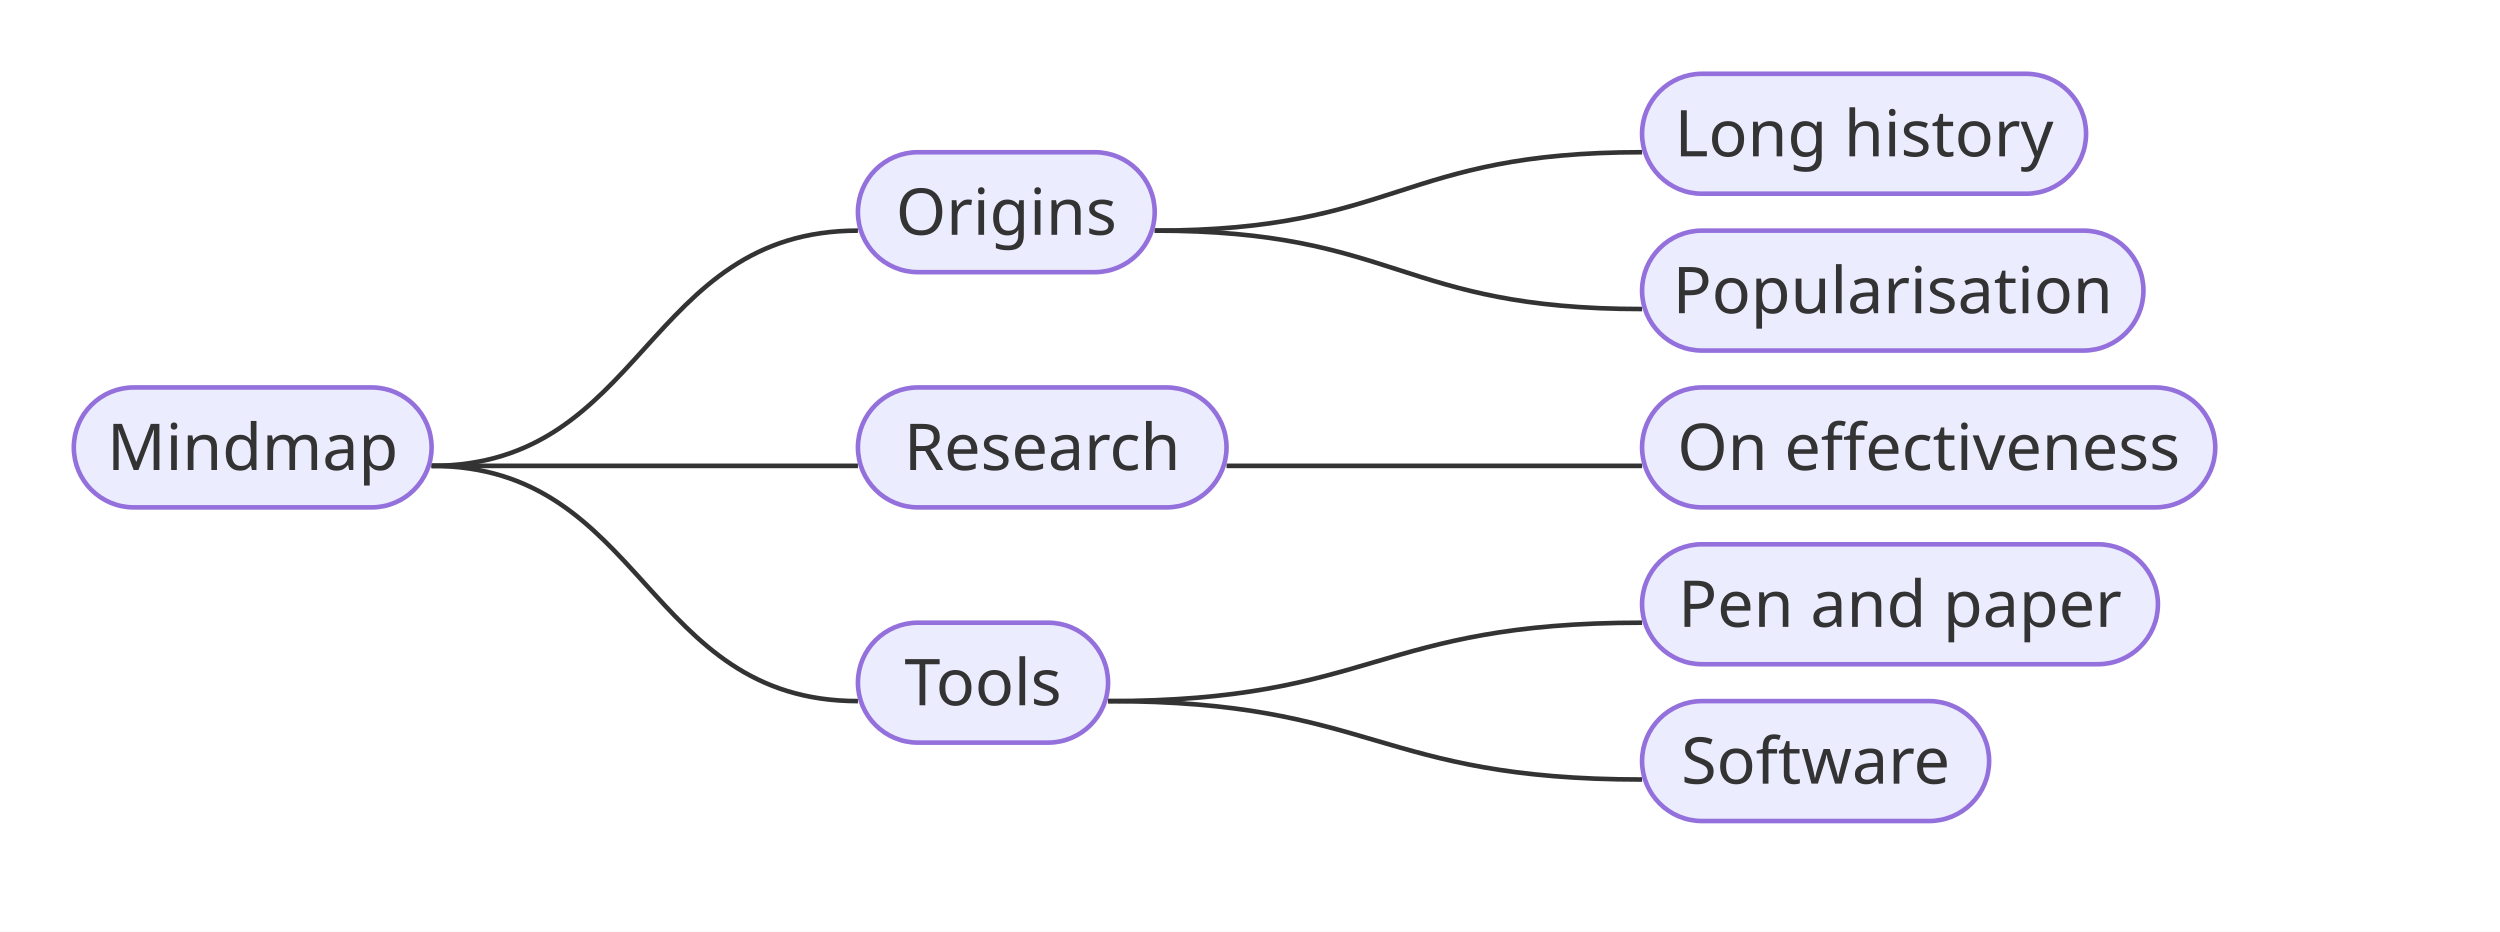
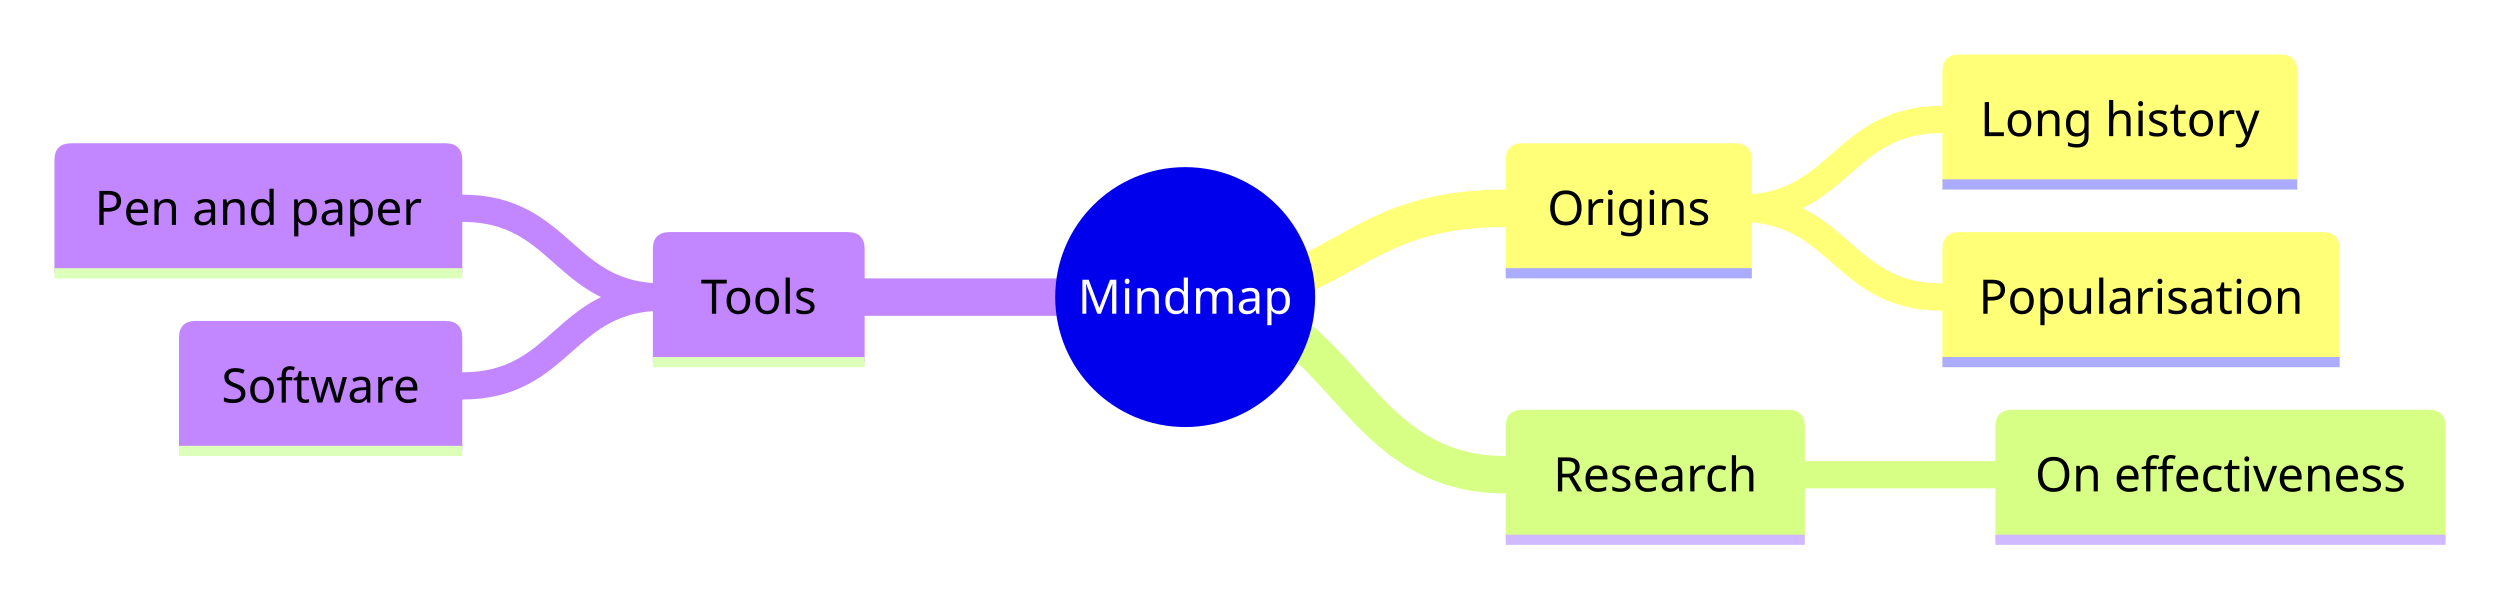
- <svg xmlns="http://www.w3.org/2000/svg" role="img" width="542" height="202" viewBox="0 0 542 202" font-family="sans-serif" font-size="14">
+ <svg xmlns="http://www.w3.org/2000/svg" role="img" width="734.62" height="176.6" viewBox="0 0 734.62 176.6" font-family="sans-serif" font-size="14">
  <rect width="100%" height="100%" fill="#ffffff" />
-   <path d="M93.57,101 C139.78,101 139.78,50 186,50" fill="none" stroke="#333333" />
-   <path d="M250.34,50 C303.17,50 303.17,33 356,33" fill="none" stroke="#333333" />
-   <path d="M250.34,50 C303.17,50 303.17,67 356,67" fill="none" stroke="#333333" />
-   <path d="M93.57,101 C139.78,101 139.78,101 186,101" fill="none" stroke="#333333" />
-   <path d="M265.91,101 C310.95,101 310.95,101 356,101" fill="none" stroke="#333333" />
-   <path d="M93.57,101 C139.78,101 139.78,152 186,152" fill="none" stroke="#333333" />
-   <path d="M240.23,152 C298.12,152 298.12,135 356,135" fill="none" stroke="#333333" />
-   <path d="M240.23,152 C298.12,152 298.12,169 356,169" fill="none" stroke="#333333" />
-   <rect x="16" y="84" width="77.57" height="26" rx="13" fill="#ECECFF" stroke="#9370DB" />
-   <text x="54.78" y="101.9" fill="#333333" text-anchor="middle">Mindmap</text>
-   <rect x="186" y="33" width="64.34" height="26" rx="13" fill="#ECECFF" stroke="#9370DB" />
-   <text x="218.17" y="50.9" fill="#333333" text-anchor="middle">Origins</text>
-   <rect x="356" y="16" width="96.26" height="26" rx="13" fill="#ECECFF" stroke="#9370DB" />
-   <text x="404.13" y="33.9" fill="#333333" text-anchor="middle">Long history</text>
-   <rect x="356" y="50" width="108.7" height="26" rx="13" fill="#ECECFF" stroke="#9370DB" />
-   <text x="410.35" y="67.9" fill="#333333" text-anchor="middle">Popularisation</text>
-   <rect x="186" y="84" width="79.91" height="26" rx="13" fill="#ECECFF" stroke="#9370DB" />
-   <text x="225.95" y="101.9" fill="#333333" text-anchor="middle">Research</text>
-   <rect x="356" y="84" width="124.27" height="26" rx="13" fill="#ECECFF" stroke="#9370DB" />
-   <text x="418.14" y="101.9" fill="#333333" text-anchor="middle">On effectiveness</text>
-   <rect x="186" y="135" width="54.23" height="26" rx="13" fill="#ECECFF" stroke="#9370DB" />
-   <text x="213.12" y="152.9" fill="#333333" text-anchor="middle">Tools</text>
-   <rect x="356" y="118" width="111.84" height="26" rx="13" fill="#ECECFF" stroke="#9370DB" />
-   <text x="411.92" y="135.9" fill="#333333" text-anchor="middle">Pen and paper</text>
-   <rect x="356" y="152" width="75.24" height="26" rx="13" fill="#ECECFF" stroke="#9370DB" />
-   <text x="393.62" y="169.9" fill="#333333" text-anchor="middle">Software</text>
+   <path d="M348.26,87.3 C395.35,87.3 395.35,61.2 442.45,61.2" fill="none" stroke="#ffff78" stroke-width="11" stroke-linecap="round" />
+   <path d="M348.26,87.3 C395.35,87.3 395.35,139.5 442.45,139.5" fill="none" stroke="#d7ff86" stroke-width="11" stroke-linecap="round" />
+   <path d="M348.26,87.3 C301.16,87.3 301.16,87.3 254.07,87.3" fill="none" stroke="#c286ff" stroke-width="11" stroke-linecap="round" />
+   <path d="M511.17,61.2 C540.98,61.2 540.98,35.1 570.78,35.1" fill="none" stroke="#ffff78" stroke-width="8" stroke-linecap="round" />
+   <path d="M511.17,61.2 C540.98,61.2 540.98,87.3 570.78,87.3" fill="none" stroke="#ffff78" stroke-width="8" stroke-linecap="round" />
+   <path d="M525.96,139.5 C556.15,139.5 556.15,139.5 586.35,139.5" fill="none" stroke="#d7ff86" stroke-width="8" stroke-linecap="round" />
+   <path d="M194.95,87.3 C165.4,87.3 165.4,61.2 135.84,61.2" fill="none" stroke="#c286ff" stroke-width="8" stroke-linecap="round" />
+   <path d="M194.95,87.3 C165.4,87.3 165.4,113.4 135.84,113.4" fill="none" stroke="#c286ff" stroke-width="8" stroke-linecap="round" />
+   <circle cx="348.26" cy="87.3" r="38.19" fill="#0000ec" />
+   <text fill="#ffffff" text-anchor="middle">
+     <tspan x="348.26" y="92.2">Mindmap</tspan>
+   </text>
+   <path d="M442.45,80.3 V47.1 Q442.45,42.1 447.45,42.1 H509.78 Q514.78,42.1 514.78,47.1 V80.3 Z" fill="#ffff78" />
+   <line x1="442.45" y1="80.3" x2="514.78" y2="80.3" stroke="#ababff" stroke-width="3" />
+   <text fill="#000000" text-anchor="middle">
+     <tspan x="478.62" y="66.1">Origins</tspan>
+   </text>
+   <path d="M570.78,54.2 V21 Q570.78,16 575.78,16 H670.04 Q675.04,16 675.04,21 V54.2 Z" fill="#ffff78" />
+   <line x1="570.78" y1="54.2" x2="675.04" y2="54.2" stroke="#ababff" stroke-width="3" />
+   <text fill="#000000" text-anchor="middle">
+     <tspan x="622.91" y="40">Long history</tspan>
+   </text>
+   <path d="M570.78,106.4 V73.2 Q570.78,68.2 575.78,68.2 H682.49 Q687.49,68.2 687.49,73.2 V106.4 Z" fill="#ffff78" />
+   <line x1="570.78" y1="106.4" x2="687.49" y2="106.4" stroke="#ababff" stroke-width="3" />
+   <text fill="#000000" text-anchor="middle">
+     <tspan x="629.14" y="92.2">Popularisation</tspan>
+   </text>
+   <path d="M442.45,158.6 V125.4 Q442.45,120.4 447.45,120.4 H525.35 Q530.35,120.4 530.35,125.4 V158.6 Z" fill="#d7ff86" />
+   <line x1="442.45" y1="158.6" x2="530.35" y2="158.6" stroke="#d0b9ff" stroke-width="3" />
+   <text fill="#000000" text-anchor="middle">
+     <tspan x="486.4" y="144.4">Research</tspan>
+   </text>
+   <path d="M586.35,158.6 V125.4 Q586.35,120.4 591.35,120.4 H713.62 Q718.62,120.4 718.62,125.4 V158.6 Z" fill="#d7ff86" />
+   <line x1="586.35" y1="158.6" x2="718.62" y2="158.6" stroke="#d0b9ff" stroke-width="3" />
+   <text fill="#000000" text-anchor="middle">
+     <tspan x="652.49" y="144.4">On effectiveness</tspan>
+   </text>
+   <path d="M191.84,106.4 V73.2 Q191.84,68.2 196.84,68.2 H249.07 Q254.07,68.2 254.07,73.2 V106.4 Z" fill="#c286ff" />
+   <line x1="191.84" y1="106.4" x2="254.07" y2="106.4" stroke="#dcffb9" stroke-width="3" />
+   <text fill="#000000" text-anchor="middle">
+     <tspan x="222.96" y="92.2">Tools</tspan>
+   </text>
+   <path d="M16,80.3 V47.1 Q16,42.1 21,42.1 H130.84 Q135.84,42.1 135.84,47.1 V80.3 Z" fill="#c286ff" />
+   <line x1="16" y1="80.3" x2="135.84" y2="80.3" stroke="#dcffb9" stroke-width="3" />
+   <text fill="#000000" text-anchor="middle">
+     <tspan x="75.92" y="66.1">Pen and paper</tspan>
+   </text>
+   <path d="M52.6,132.5 V99.3 Q52.6,94.3 57.6,94.3 H130.84 Q135.84,94.3 135.84,99.3 V132.5 Z" fill="#c286ff" />
+   <line x1="52.6" y1="132.5" x2="135.84" y2="132.5" stroke="#dcffb9" stroke-width="3" />
+   <text fill="#000000" text-anchor="middle">
+     <tspan x="94.22" y="118.3">Software</tspan>
+   </text>
</svg>
